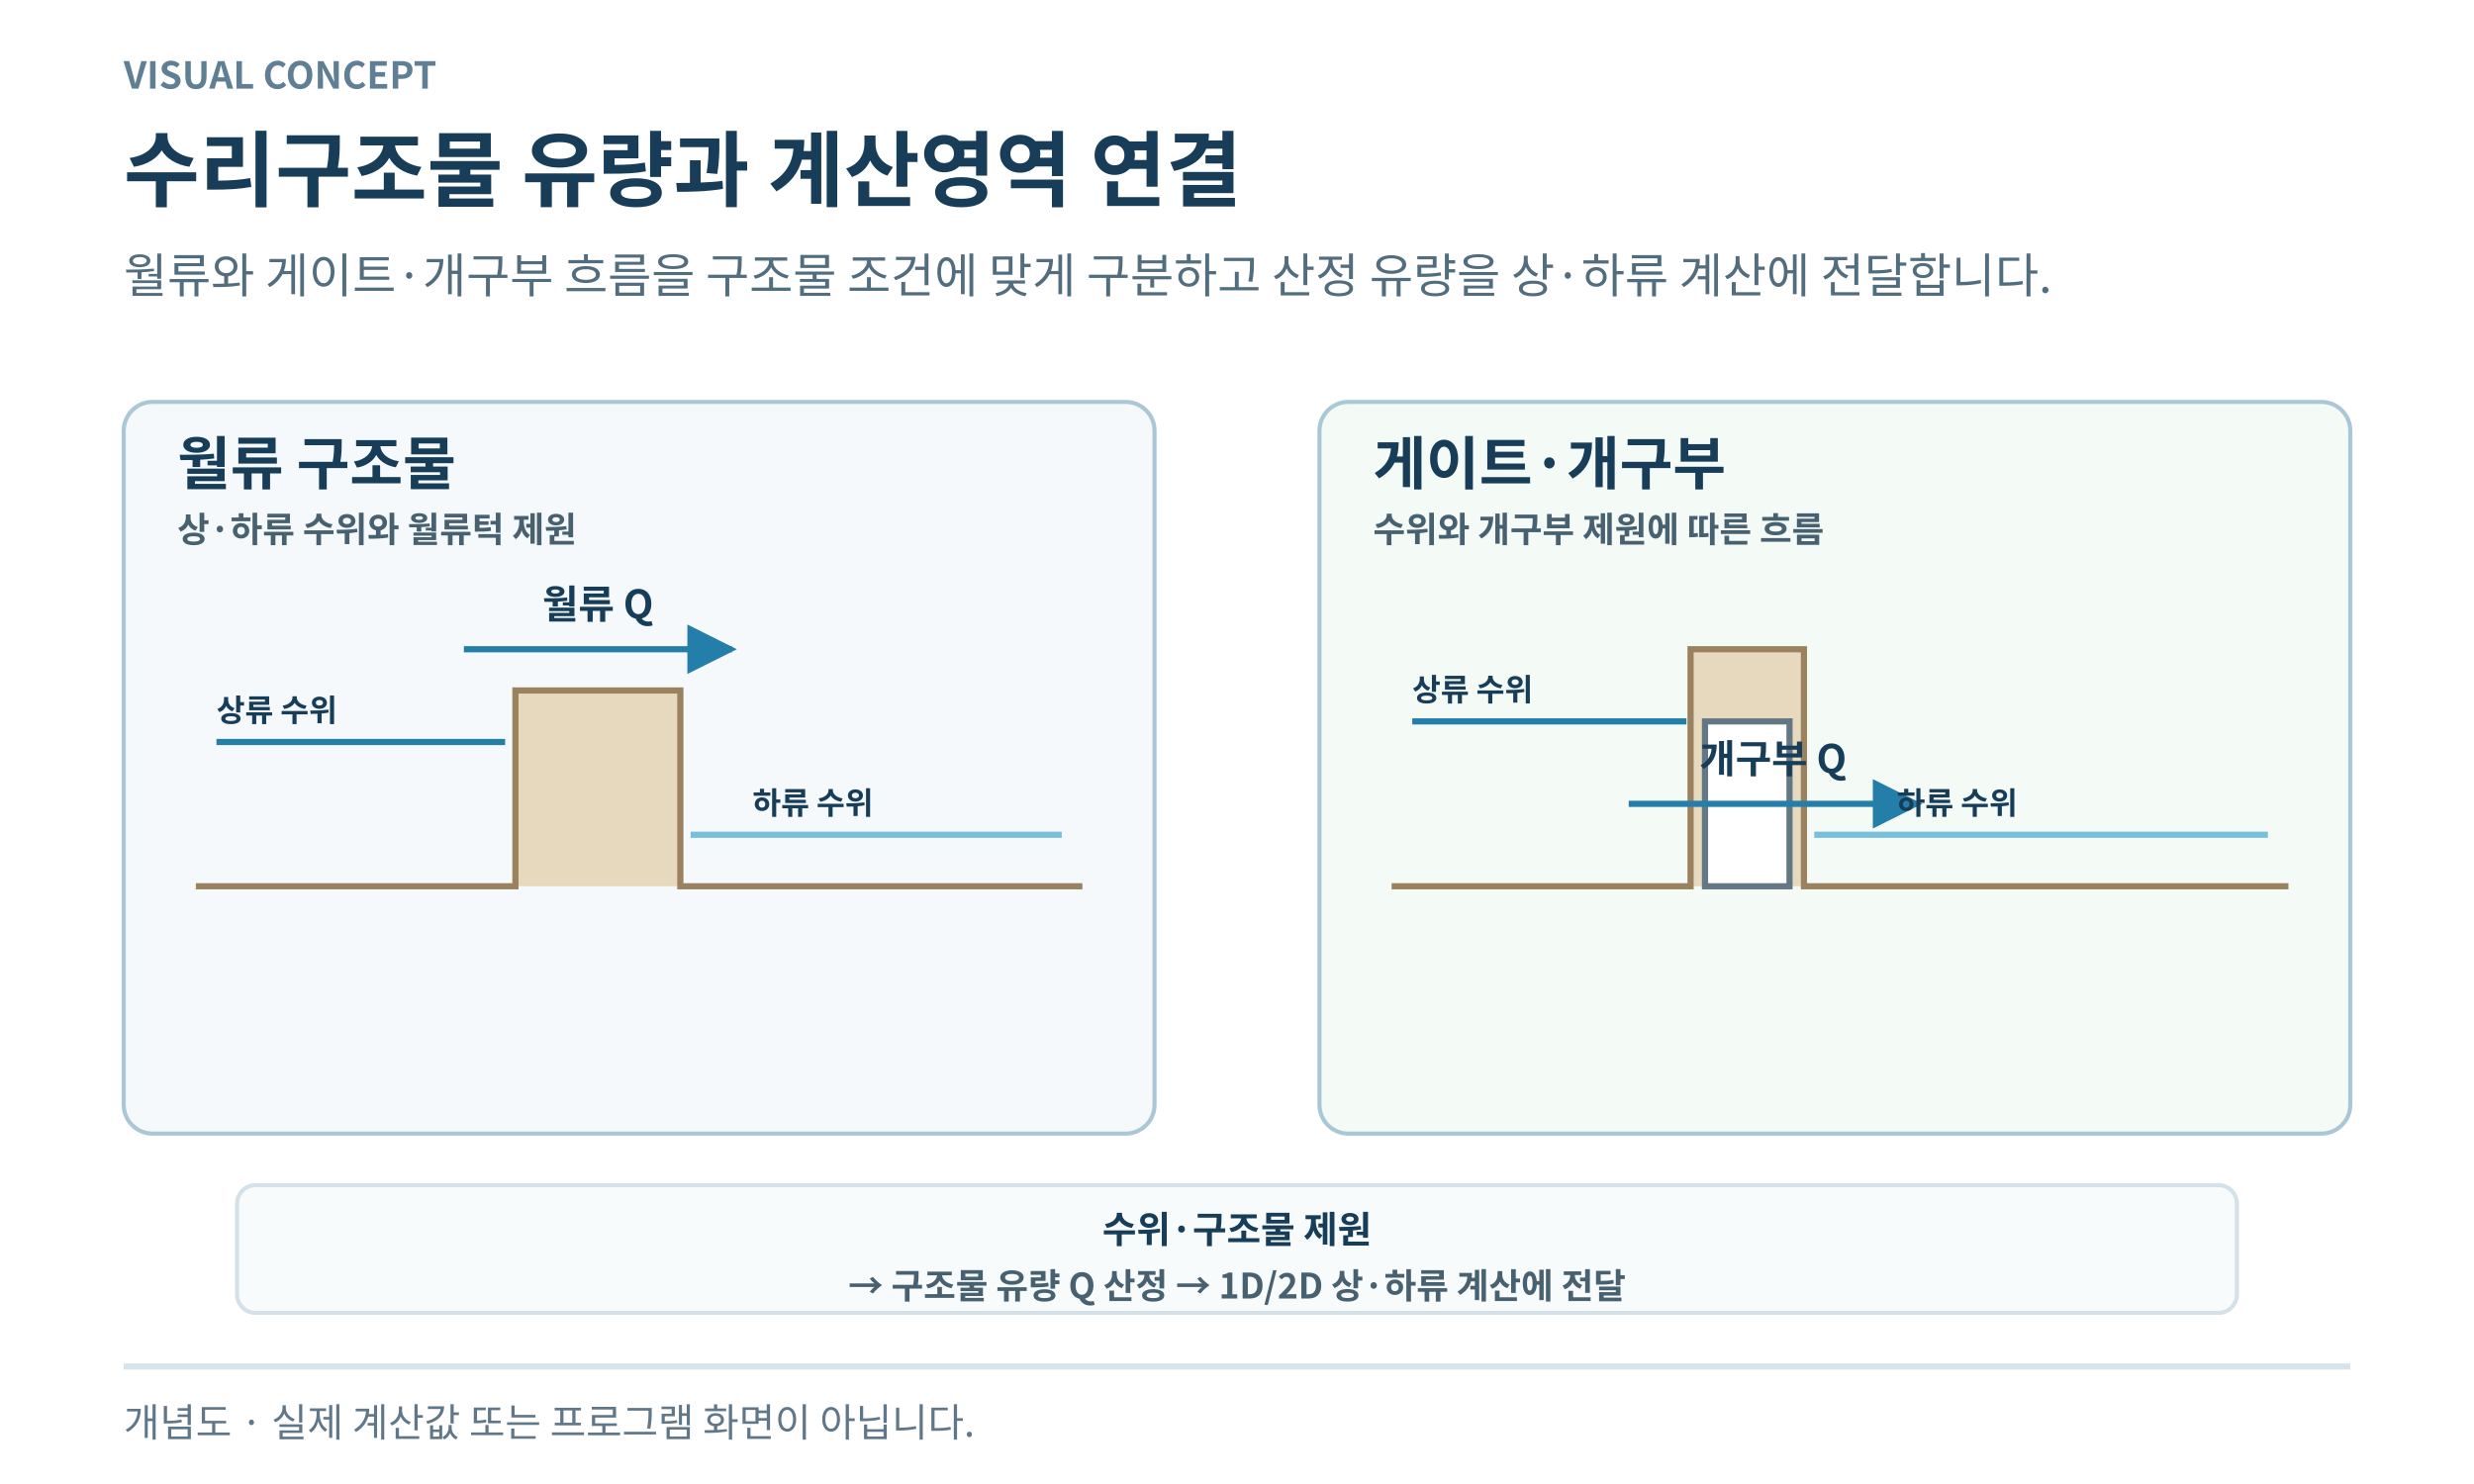
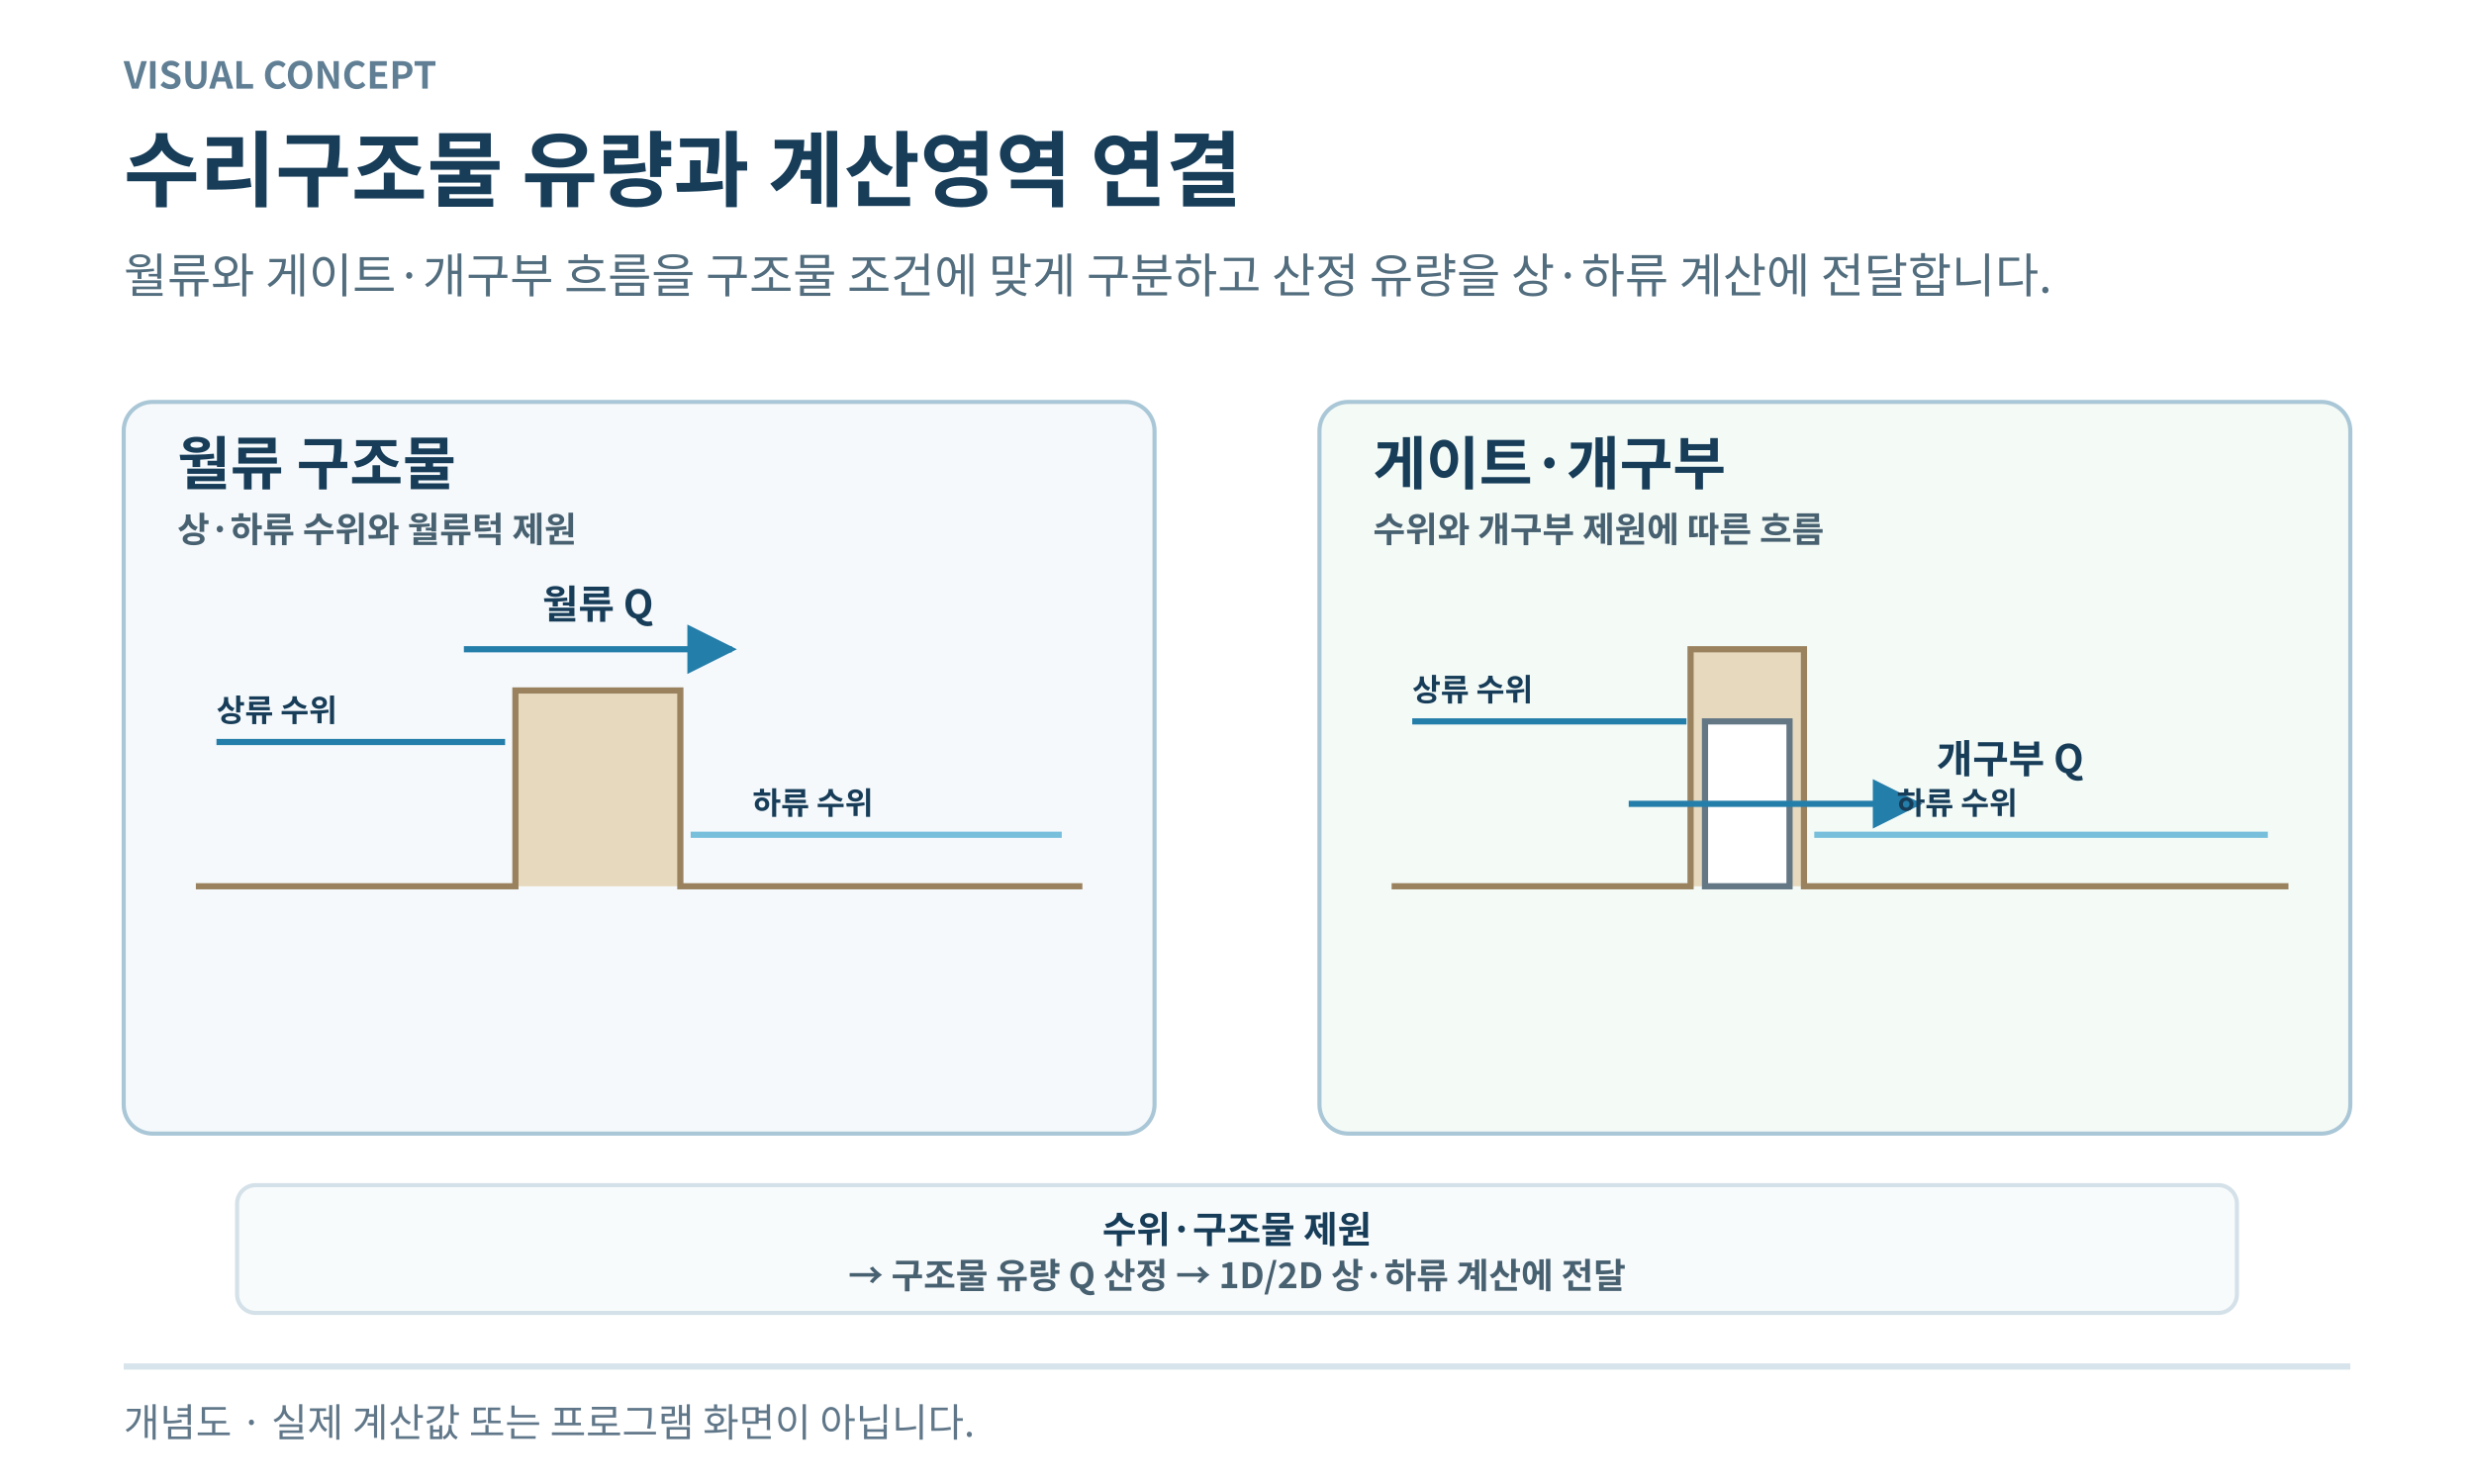
<svg xmlns="http://www.w3.org/2000/svg" width="1200" height="720" viewBox="0 0 1200 720" role="img" aria-labelledby="title desc">
  <defs>
    <marker id="arrow" viewBox="0 0 10 10" refX="9" refY="5" markerWidth="8" markerHeight="8" orient="auto-start-reverse">
      <path d="M0 0 10 5 0 10Z" fill="#247eaa" />
    </marker>
  </defs>
  <rect width="1200" height="720" fill="#fff" />
  <g font-family="Noto Sans CJK KR,Noto Sans KR,Malgun Gothic,Arial,sans-serif">
    <text x="60" y="43" font-size="18" font-weight="600" text-anchor="start" fill="#607f94">VISUAL CONCEPT</text>
    <text x="60" y="97" font-size="40" font-weight="700" text-anchor="start" fill="#173d59">수리구조물 유량과 계산영역 연결</text>
    <text x="60" y="142" font-size="23" font-weight="400" text-anchor="start" fill="#526d7e">월류와 게이트·개구부 흐름을 구조물 조건에 맞게 구분하고 산정 유량을 상·하류 계산에 전달합니다.</text>
    <rect x="60" y="195" width="500" height="355" rx="14" fill="#f5f9fb" stroke="#aac7d7" stroke-width="2" />
    <text x="86" y="235" font-size="28" font-weight="700" text-anchor="start" fill="#173d59">월류 구조물</text>
    <text x="86" y="263" font-size="17" font-weight="600" text-anchor="start" fill="#486171">상·하류 수위와 월류턱 제원</text>
    <path d="M95 430H250V335H330V430H525" fill="#e7d9bd" stroke="#9a825f" stroke-width="3" />
    <line x1="105" y1="360" x2="245" y2="360" stroke="#247eaa" stroke-width="3" />
    <line x1="335" y1="405" x2="515" y2="405" stroke="#78bfdc" stroke-width="3" />
    <path d="M225 315H355" fill="none" stroke="#247eaa" stroke-width="3" marker-end="url(#arrow)" />
    <text x="290" y="300" font-size="19" font-weight="700" text-anchor="middle" fill="#173d59">월류 Q</text>
    <text x="105" y="350" font-size="15" font-weight="600" text-anchor="start" fill="#173d59">상류 수위</text>
    <text x="365" y="395" font-size="15" font-weight="600" text-anchor="start" fill="#173d59">하류 수위</text>
    <rect x="640" y="195" width="500" height="355" rx="14" fill="#f4faf6" stroke="#aac7d7" stroke-width="2" />
    <text x="666" y="235" font-size="28" font-weight="700" text-anchor="start" fill="#173d59">게이트·개구부</text>
    <text x="666" y="263" font-size="17" font-weight="600" text-anchor="start" fill="#486171">수위와 개구부 제원에 따른 흐름</text>
    <path d="M675 430H820V315H875V430H1110" fill="#e7d9bd" stroke="#9a825f" stroke-width="3" />
    <rect x="827" y="350" width="41" height="80" fill="#fff" stroke="#647785" stroke-width="3" />
    <line x1="685" y1="350" x2="818" y2="350" stroke="#247eaa" stroke-width="3" />
    <line x1="880" y1="405" x2="1100" y2="405" stroke="#78bfdc" stroke-width="3" />
    <path d="M790 390H930" fill="none" stroke="#247eaa" stroke-width="3" marker-end="url(#arrow)" />
-     <text x="860" y="375" font-size="19" font-weight="700" text-anchor="middle" fill="#173d59">개구부 Q</text>
+     <text x="975" y="375" font-size="19" font-weight="700" text-anchor="middle" fill="#173d59">개구부 Q</text>
    <text x="685" y="340" font-size="15" font-weight="600" text-anchor="start" fill="#173d59">상류 수위</text>
    <text x="920" y="395" font-size="15" font-weight="600" text-anchor="start" fill="#173d59">하류 수위</text>
    <rect x="115" y="575" width="970" height="62" rx="9" fill="#f8fbfc" stroke="#d4e1e8" stroke-width="2" />
    <text x="600" y="603" font-size="18" font-weight="700" text-anchor="middle" fill="#173d59">수위·구조물 제원</text>
-     <text x="600" y="630" font-size="17" font-weight="600" text-anchor="middle" fill="#486171">→ 구조물 유량 Q 산정 → 1D/2D 상·하류 계산에 전달</text>
+     <text x="600" y="625" font-size="17" font-weight="600" text-anchor="middle" fill="#486171">→ 구조물 유량 Q 산정 → 1D/2D 상·하류 계산에 전달</text>
    <line x1="60" y1="663" x2="1140" y2="663" stroke="#d7e4ec" stroke-width="3" />
    <text x="60" y="697" font-size="19" font-weight="400" text-anchor="start" fill="#607789">개념도 · 실제 계산값 또는 프로그램 화면이 아닙니다.</text>
  </g>
</svg>
